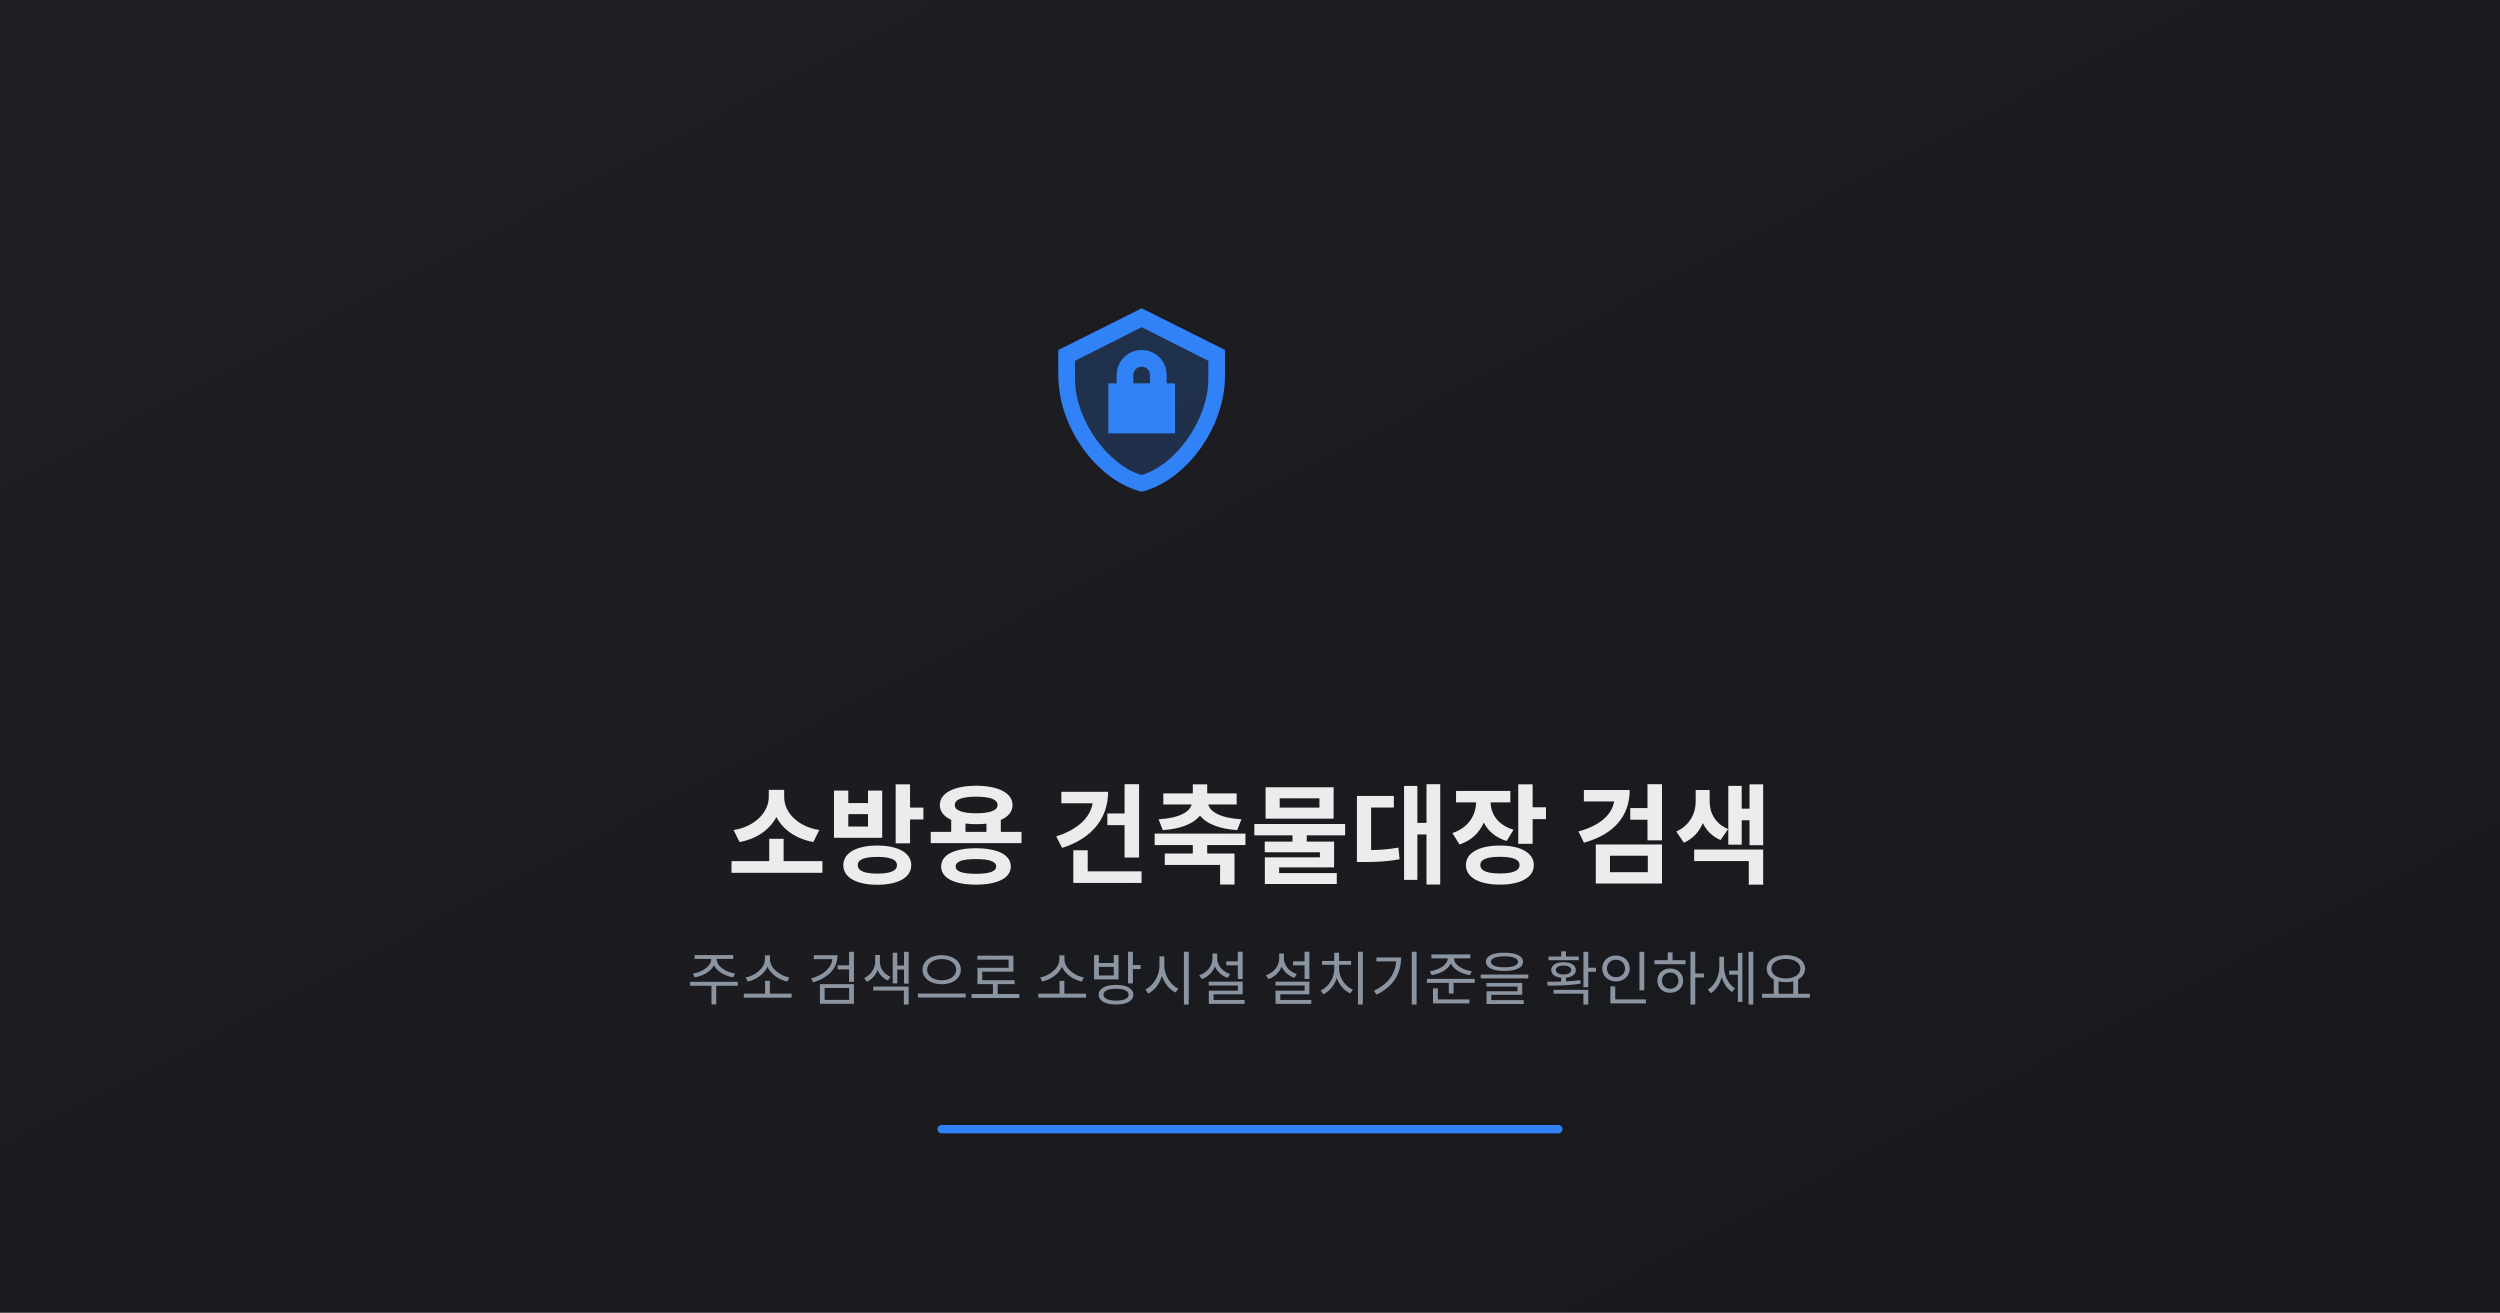
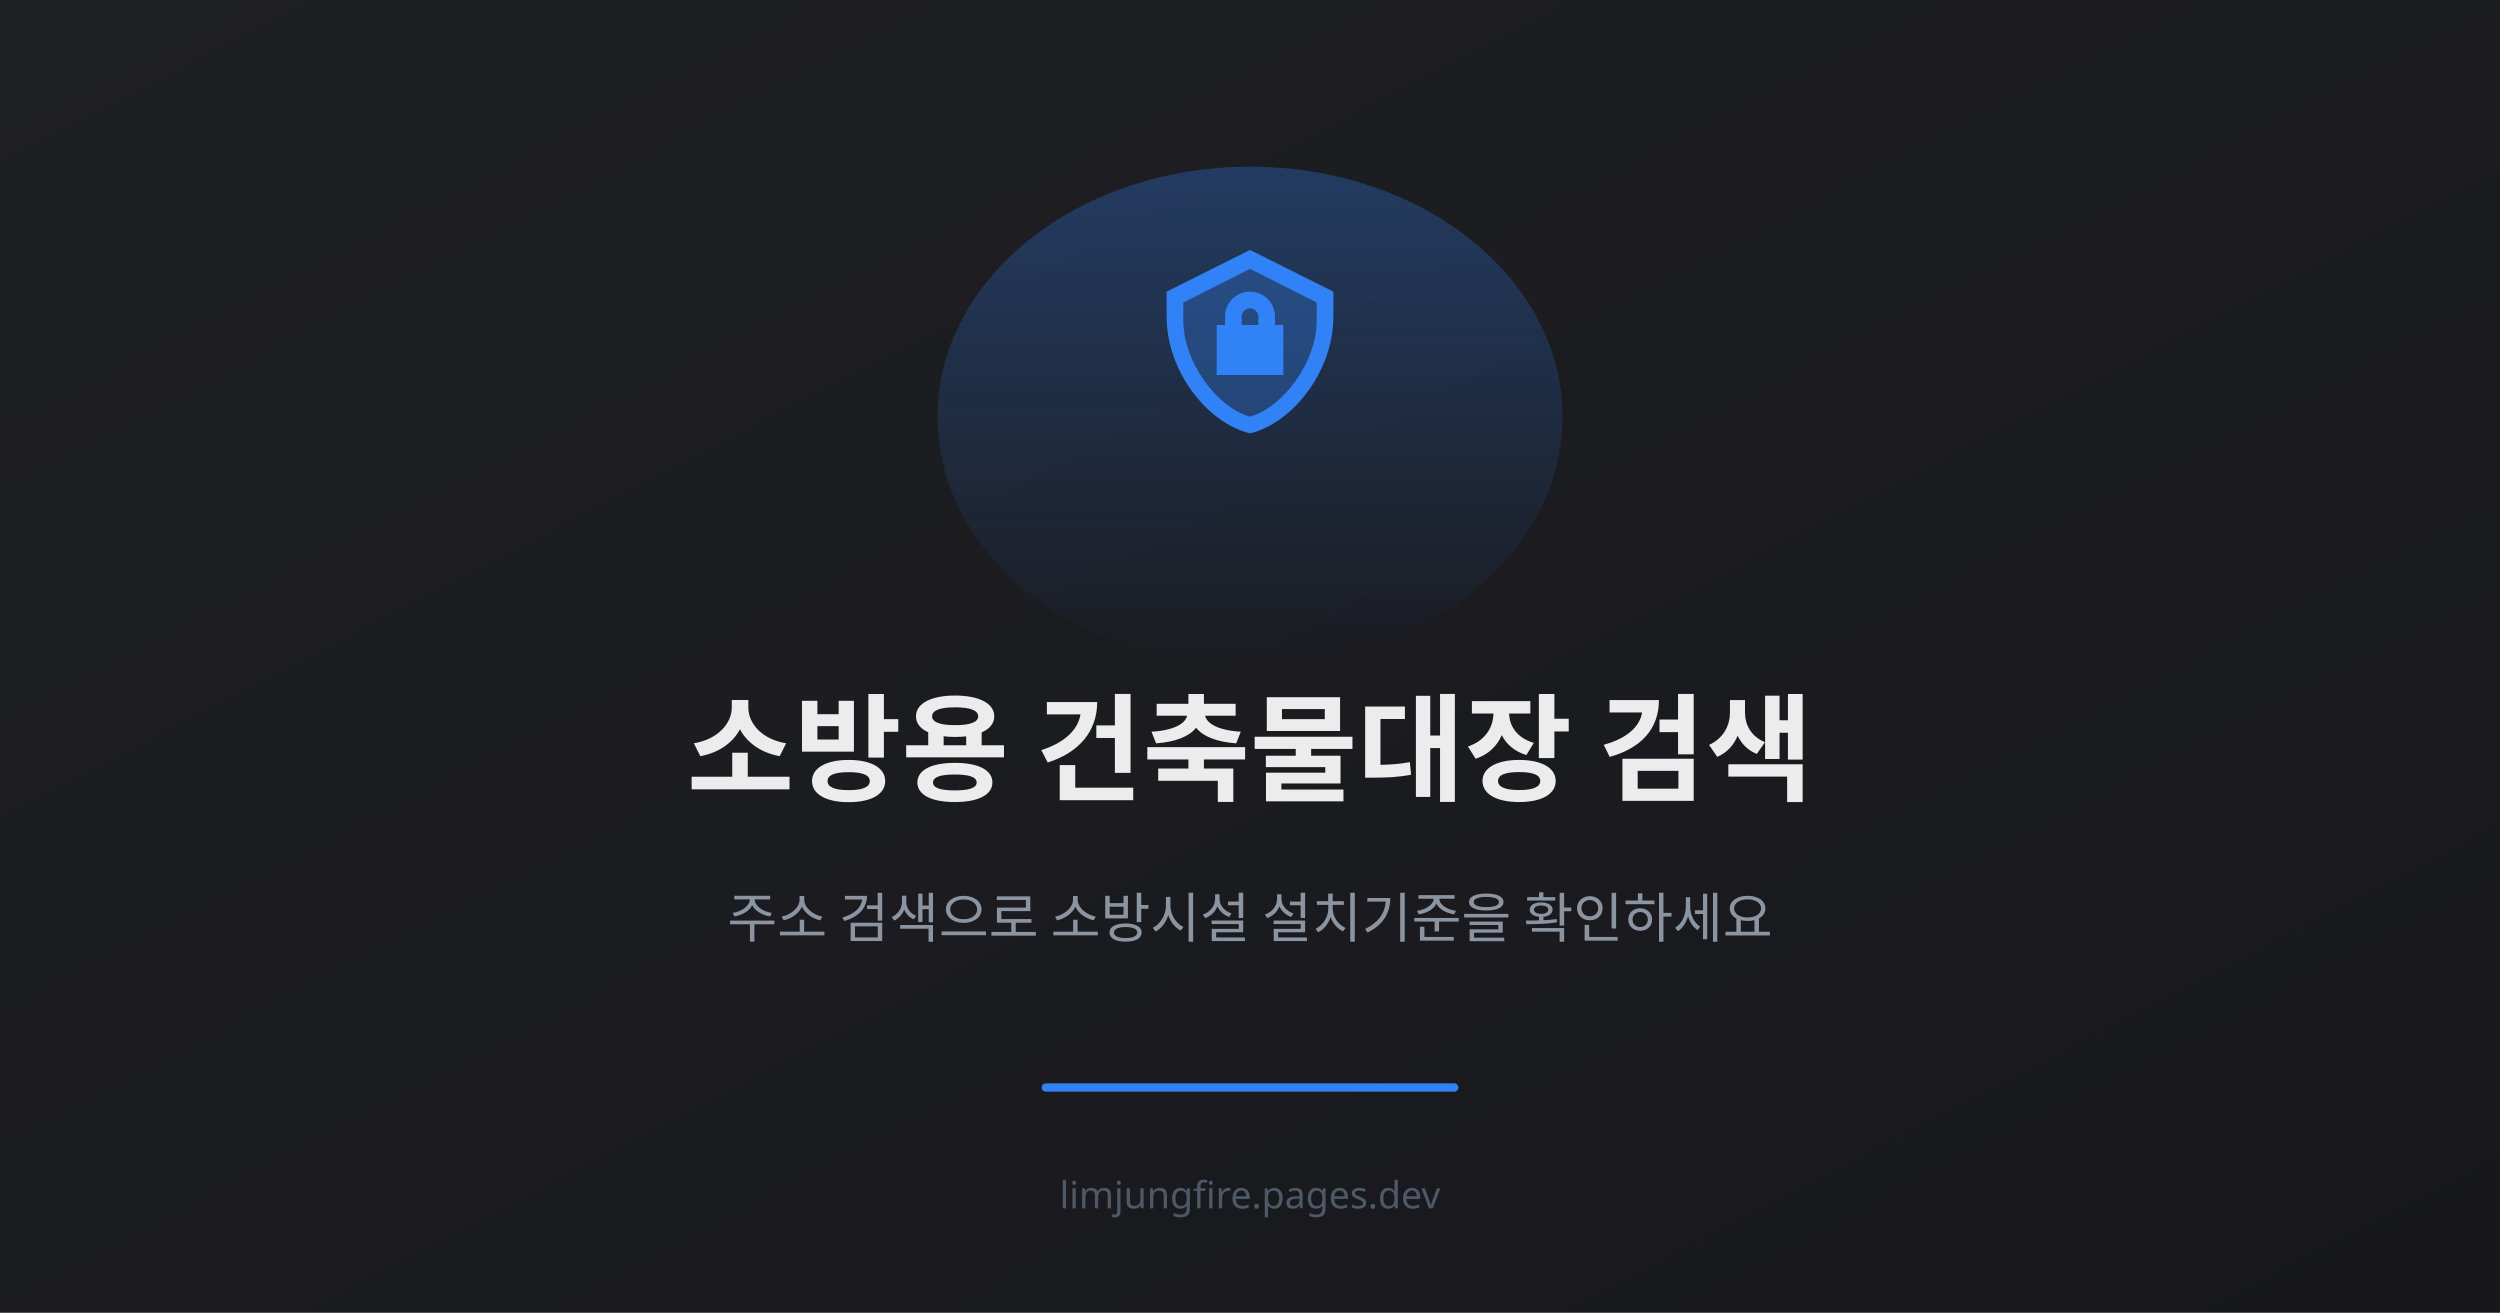
<svg xmlns="http://www.w3.org/2000/svg" width="1200" height="630" viewBox="0 0 1200 630" fill="none">
  <rect width="1200" height="630" fill="#17171c" />
  <defs>
    <linearGradient id="grad" x1="0%" y1="0%" x2="100%" y2="100%">
      <stop offset="0%" style="stop-color:#1f2024;stop-opacity:1" />
      <stop offset="100%" style="stop-color:#17171c;stop-opacity:1" />
    </linearGradient>
+     <linearGradient id="logoGlow" x1="50%" y1="0%" x2="50%" y2="100%">
+       <stop offset="0%" style="stop-color:#3182f6;stop-opacity:0.3" />
+       <stop offset="100%" style="stop-color:#3182f6;stop-opacity:0" />
+     </linearGradient>
  </defs>
  <rect width="1200" height="630" fill="url(#grad)" />
-   <g transform="translate(500, 140) scale(4)">
-     <path d="M12 2L2 7V10C2 16.5 6.84 22.74 12 24C17.16 22.74 22 16.5 22 10V7L12 2Z" fill="#3182f6" opacity="0.2" />
+   <ellipse cx="600" cy="200" rx="150" ry="120" fill="url(#logoGlow)" />
+   <g transform="translate(552, 112) scale(4)">
+     <path d="M12 2L2 7V10C2 16.5 6.84 22.74 12 24C17.16 22.74 22 16.5 22 10V7L12 2Z" fill="#3182f6" opacity="0.3" />
    <path d="M12 2L2 7V10C2 16.5 6.84 22.74 12 24C17.16 22.74 22 16.5 22 10V7L12 2ZM12 22C7.94 20.84 4 15.36 4 10.5V8.3L12 4.26L20 8.3V10.5C20 15.36 16.06 20.84 12 22Z" fill="#3182f6" />
    <path d="M12 7C10.34 7 9 8.34 9 10V11H8V17H16V11H15V10C15 8.34 13.66 7 12 7ZM13 11H11V10C11 9.45 11.45 9 12 9C12.55 9 13 9.45 13 10V11Z" fill="#3182f6" />
  </g>
-   <text x="600" y="420" font-family="system-ui, -apple-system, sans-serif" font-size="52" font-weight="700" fill="#ececec" text-anchor="middle">소방용 건축물대장 검색</text>
-   <text x="600" y="480" font-family="system-ui, -apple-system, sans-serif" font-size="28" fill="#8b95a1" text-anchor="middle">주소 검색으로 소방시설 설치기준을 확인하세요</text>
-   <rect x="450" y="540" width="300" height="4" rx="2" fill="#3182f6" />
+   <text x="600" y="380" font-family="Apple SD Gothic Neo, Pretendard, system-ui, sans-serif" font-size="56" font-weight="700" fill="#ececec" text-anchor="middle">소방용 건축물대장 검색</text>
+   <text x="600" y="450" font-family="Apple SD Gothic Neo, Pretendard, system-ui, sans-serif" font-size="26" fill="#8b95a1" text-anchor="middle">주소 검색으로 소방시설 설치기준을 확인하세요</text>
+   <rect x="500" y="520" width="200" height="4" rx="2" fill="#3182f6" />
+   <text x="600" y="580" font-family="Apple SD Gothic Neo, Pretendard, system-ui, sans-serif" font-size="18" fill="#4e5968" text-anchor="middle">limjungfire.pages.dev</text>
</svg>
